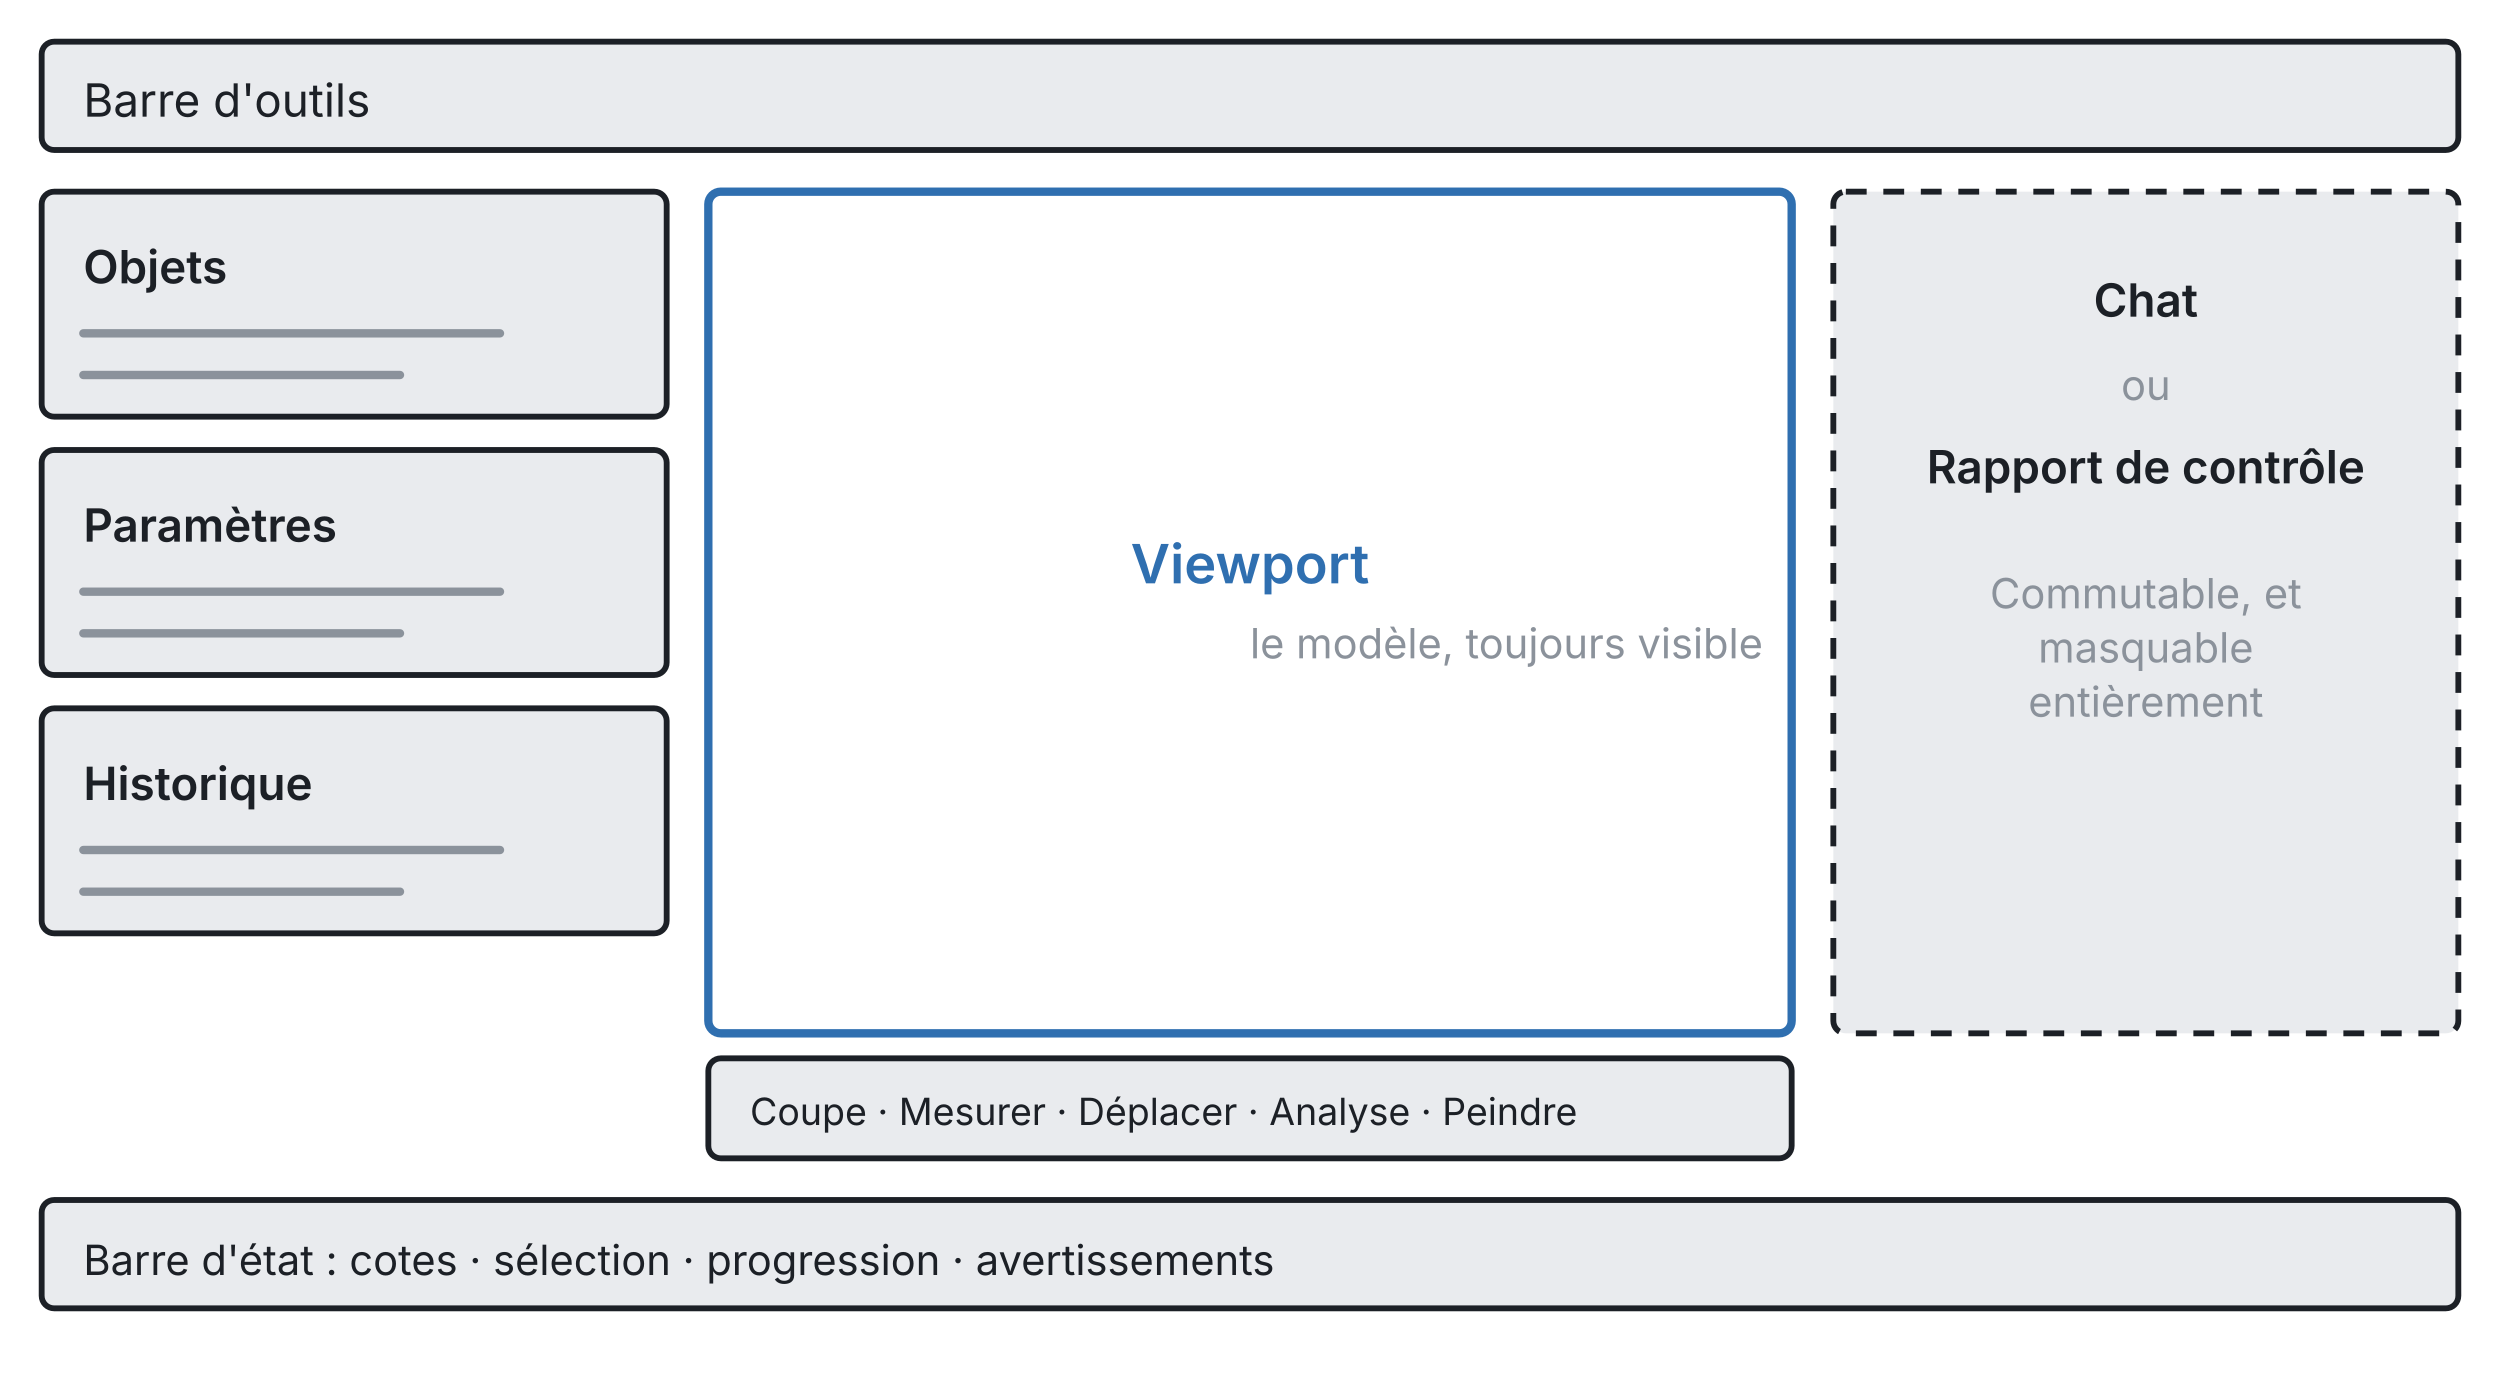
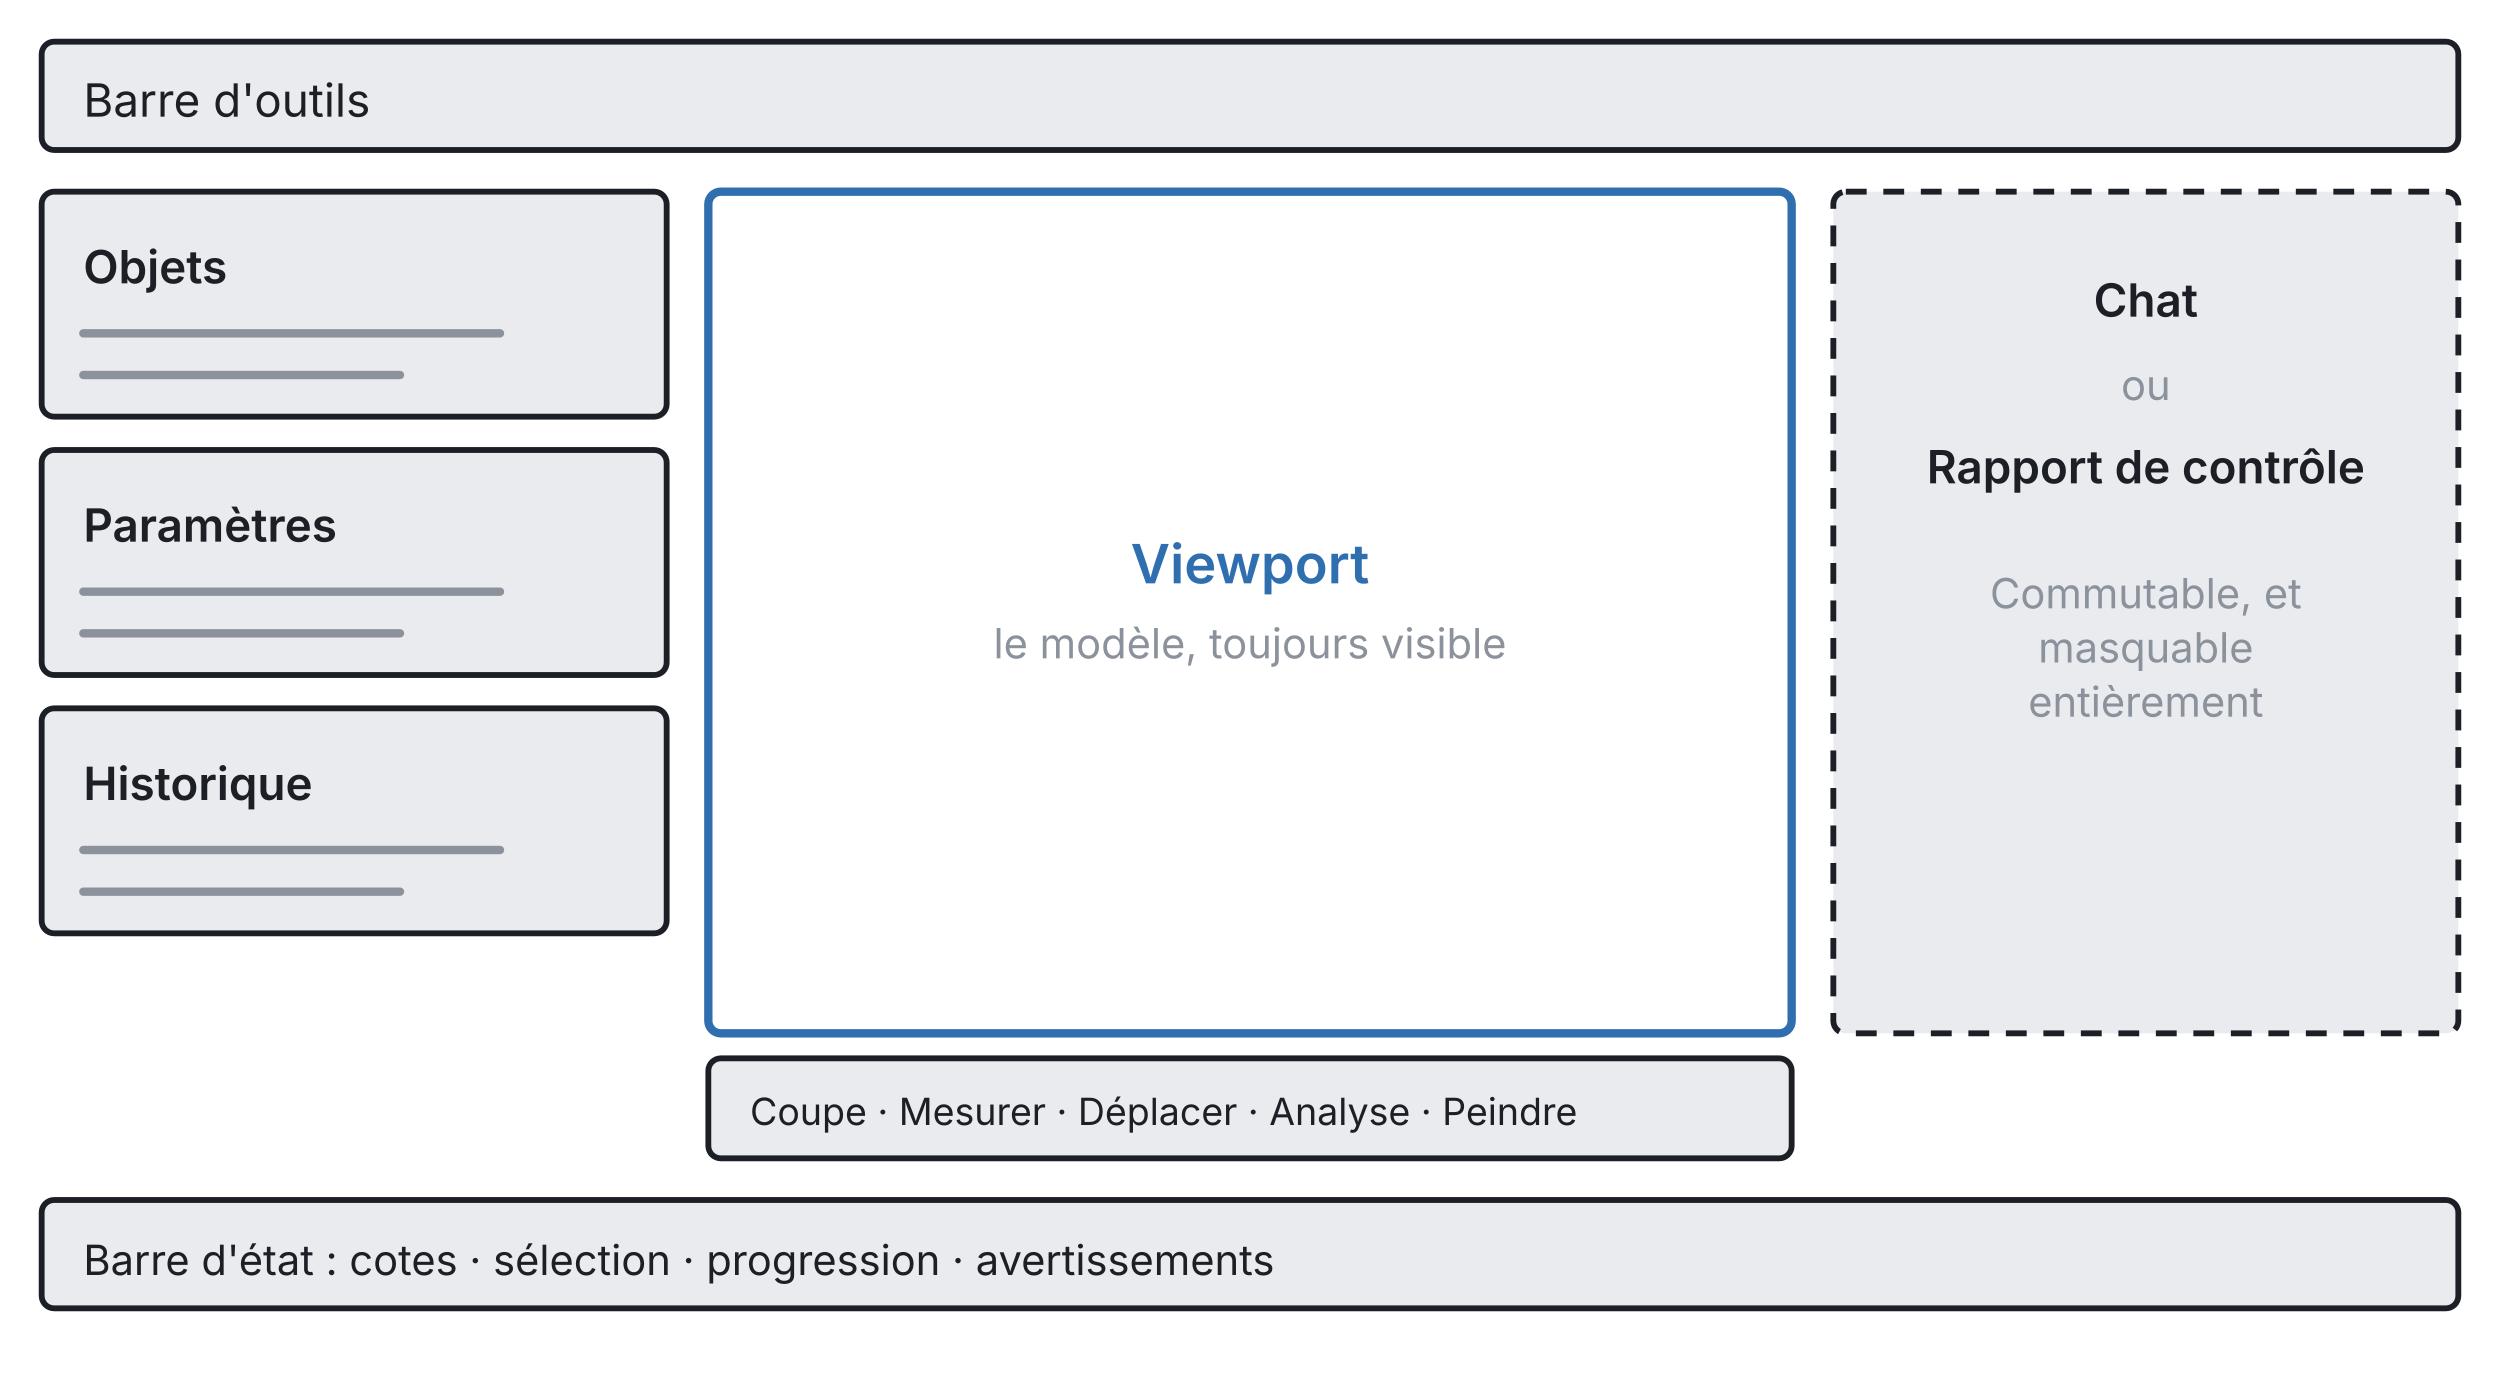
<svg xmlns="http://www.w3.org/2000/svg" viewBox="0 0 600 330" width="600" height="330">
  <rect x="0" y="0" width="600" height="330" fill="#ffffff" />
  <rect x="10" y="10" width="580" height="26" rx="3" fill="#e9ebee" stroke="#1c2026" stroke-width="1.4" />
  <text x="20" y="28" fill="#1c2026" font-size="11" font-family="system-ui, -apple-system, Segoe UI, sans-serif" text-anchor="start">Barre d'outils</text>
  <rect x="10" y="46" width="150" height="54" rx="3" fill="#e9ebee" stroke="#1c2026" stroke-width="1.4" />
  <text x="20" y="68" fill="#1c2026" font-size="11" font-family="system-ui, -apple-system, Segoe UI, sans-serif" text-anchor="start" font-weight="600">Objets</text>
  <line x1="20" y1="80" x2="120" y2="80" stroke="#8b929b" stroke-width="2" stroke-linecap="round" />
  <line x1="20" y1="90" x2="96" y2="90" stroke="#8b929b" stroke-width="2" stroke-linecap="round" />
  <rect x="10" y="108" width="150" height="54" rx="3" fill="#e9ebee" stroke="#1c2026" stroke-width="1.4" />
  <text x="20" y="130" fill="#1c2026" font-size="11" font-family="system-ui, -apple-system, Segoe UI, sans-serif" text-anchor="start" font-weight="600">Paramètres</text>
  <line x1="20" y1="142" x2="120" y2="142" stroke="#8b929b" stroke-width="2" stroke-linecap="round" />
  <line x1="20" y1="152" x2="96" y2="152" stroke="#8b929b" stroke-width="2" stroke-linecap="round" />
  <rect x="10" y="170" width="150" height="54" rx="3" fill="#e9ebee" stroke="#1c2026" stroke-width="1.4" />
  <text x="20" y="192" fill="#1c2026" font-size="11" font-family="system-ui, -apple-system, Segoe UI, sans-serif" text-anchor="start" font-weight="600">Historique</text>
  <line x1="20" y1="204" x2="120" y2="204" stroke="#8b929b" stroke-width="2" stroke-linecap="round" />
  <line x1="20" y1="214" x2="96" y2="214" stroke="#8b929b" stroke-width="2" stroke-linecap="round" />
  <rect x="170" y="46" width="260" height="202" rx="3" fill="none" stroke="#2f6fb0" stroke-width="2" />
  <text x="300" y="140" fill="#2f6fb0" font-size="13" font-family="system-ui, -apple-system, Segoe UI, sans-serif" text-anchor="middle" font-weight="600">Viewport</text>
-   <text x="300" y="158" fill="#8b929b" font-size="10" font-family="system-ui, -apple-system, Segoe UI, sans-serif" text-anchor="start">le modèle, toujours visible</text>
+   <text x="300" y="158" fill="#8b929b" font-size="10" font-family="system-ui, -apple-system, Segoe UI, sans-serif" text-anchor="middle">le modèle, toujours visible</text>
  <rect x="440" y="46" width="150" height="202" rx="3" fill="#e9ebee" stroke="#1c2026" stroke-width="1.4" stroke-dasharray="5 4" />
  <text x="515" y="76" fill="#1c2026" font-size="11" font-family="system-ui, -apple-system, Segoe UI, sans-serif" text-anchor="middle" font-weight="600">Chat</text>
  <text x="515" y="96" fill="#8b929b" font-size="10" font-family="system-ui, -apple-system, Segoe UI, sans-serif" text-anchor="middle">ou</text>
  <text x="515" y="116" fill="#1c2026" font-size="11" font-family="system-ui, -apple-system, Segoe UI, sans-serif" text-anchor="middle" font-weight="600">Rapport de contrôle</text>
  <text x="515" y="146" fill="#8b929b" font-size="10" font-family="system-ui, -apple-system, Segoe UI, sans-serif" text-anchor="middle">Commutable, et</text>
  <text x="515" y="159" fill="#8b929b" font-size="10" font-family="system-ui, -apple-system, Segoe UI, sans-serif" text-anchor="middle">masquable</text>
  <text x="515" y="172" fill="#8b929b" font-size="10" font-family="system-ui, -apple-system, Segoe UI, sans-serif" text-anchor="middle">entièrement</text>
  <rect x="170" y="254" width="260" height="24" rx="3" fill="#e9ebee" stroke="#1c2026" stroke-width="1.4" />
  <text x="180" y="270" fill="#1c2026" font-size="9" font-family="system-ui, -apple-system, Segoe UI, sans-serif" text-anchor="start">Coupe · Mesurer · Déplacer · Analyse · Peindre</text>
  <rect x="10" y="288" width="580" height="26" rx="3" fill="#e9ebee" stroke="#1c2026" stroke-width="1.4" />
  <text x="20" y="306" fill="#1c2026" font-size="10" font-family="system-ui, -apple-system, Segoe UI, sans-serif" text-anchor="start">Barre d'état : cotes · sélection · progression · avertissements</text>
</svg>
